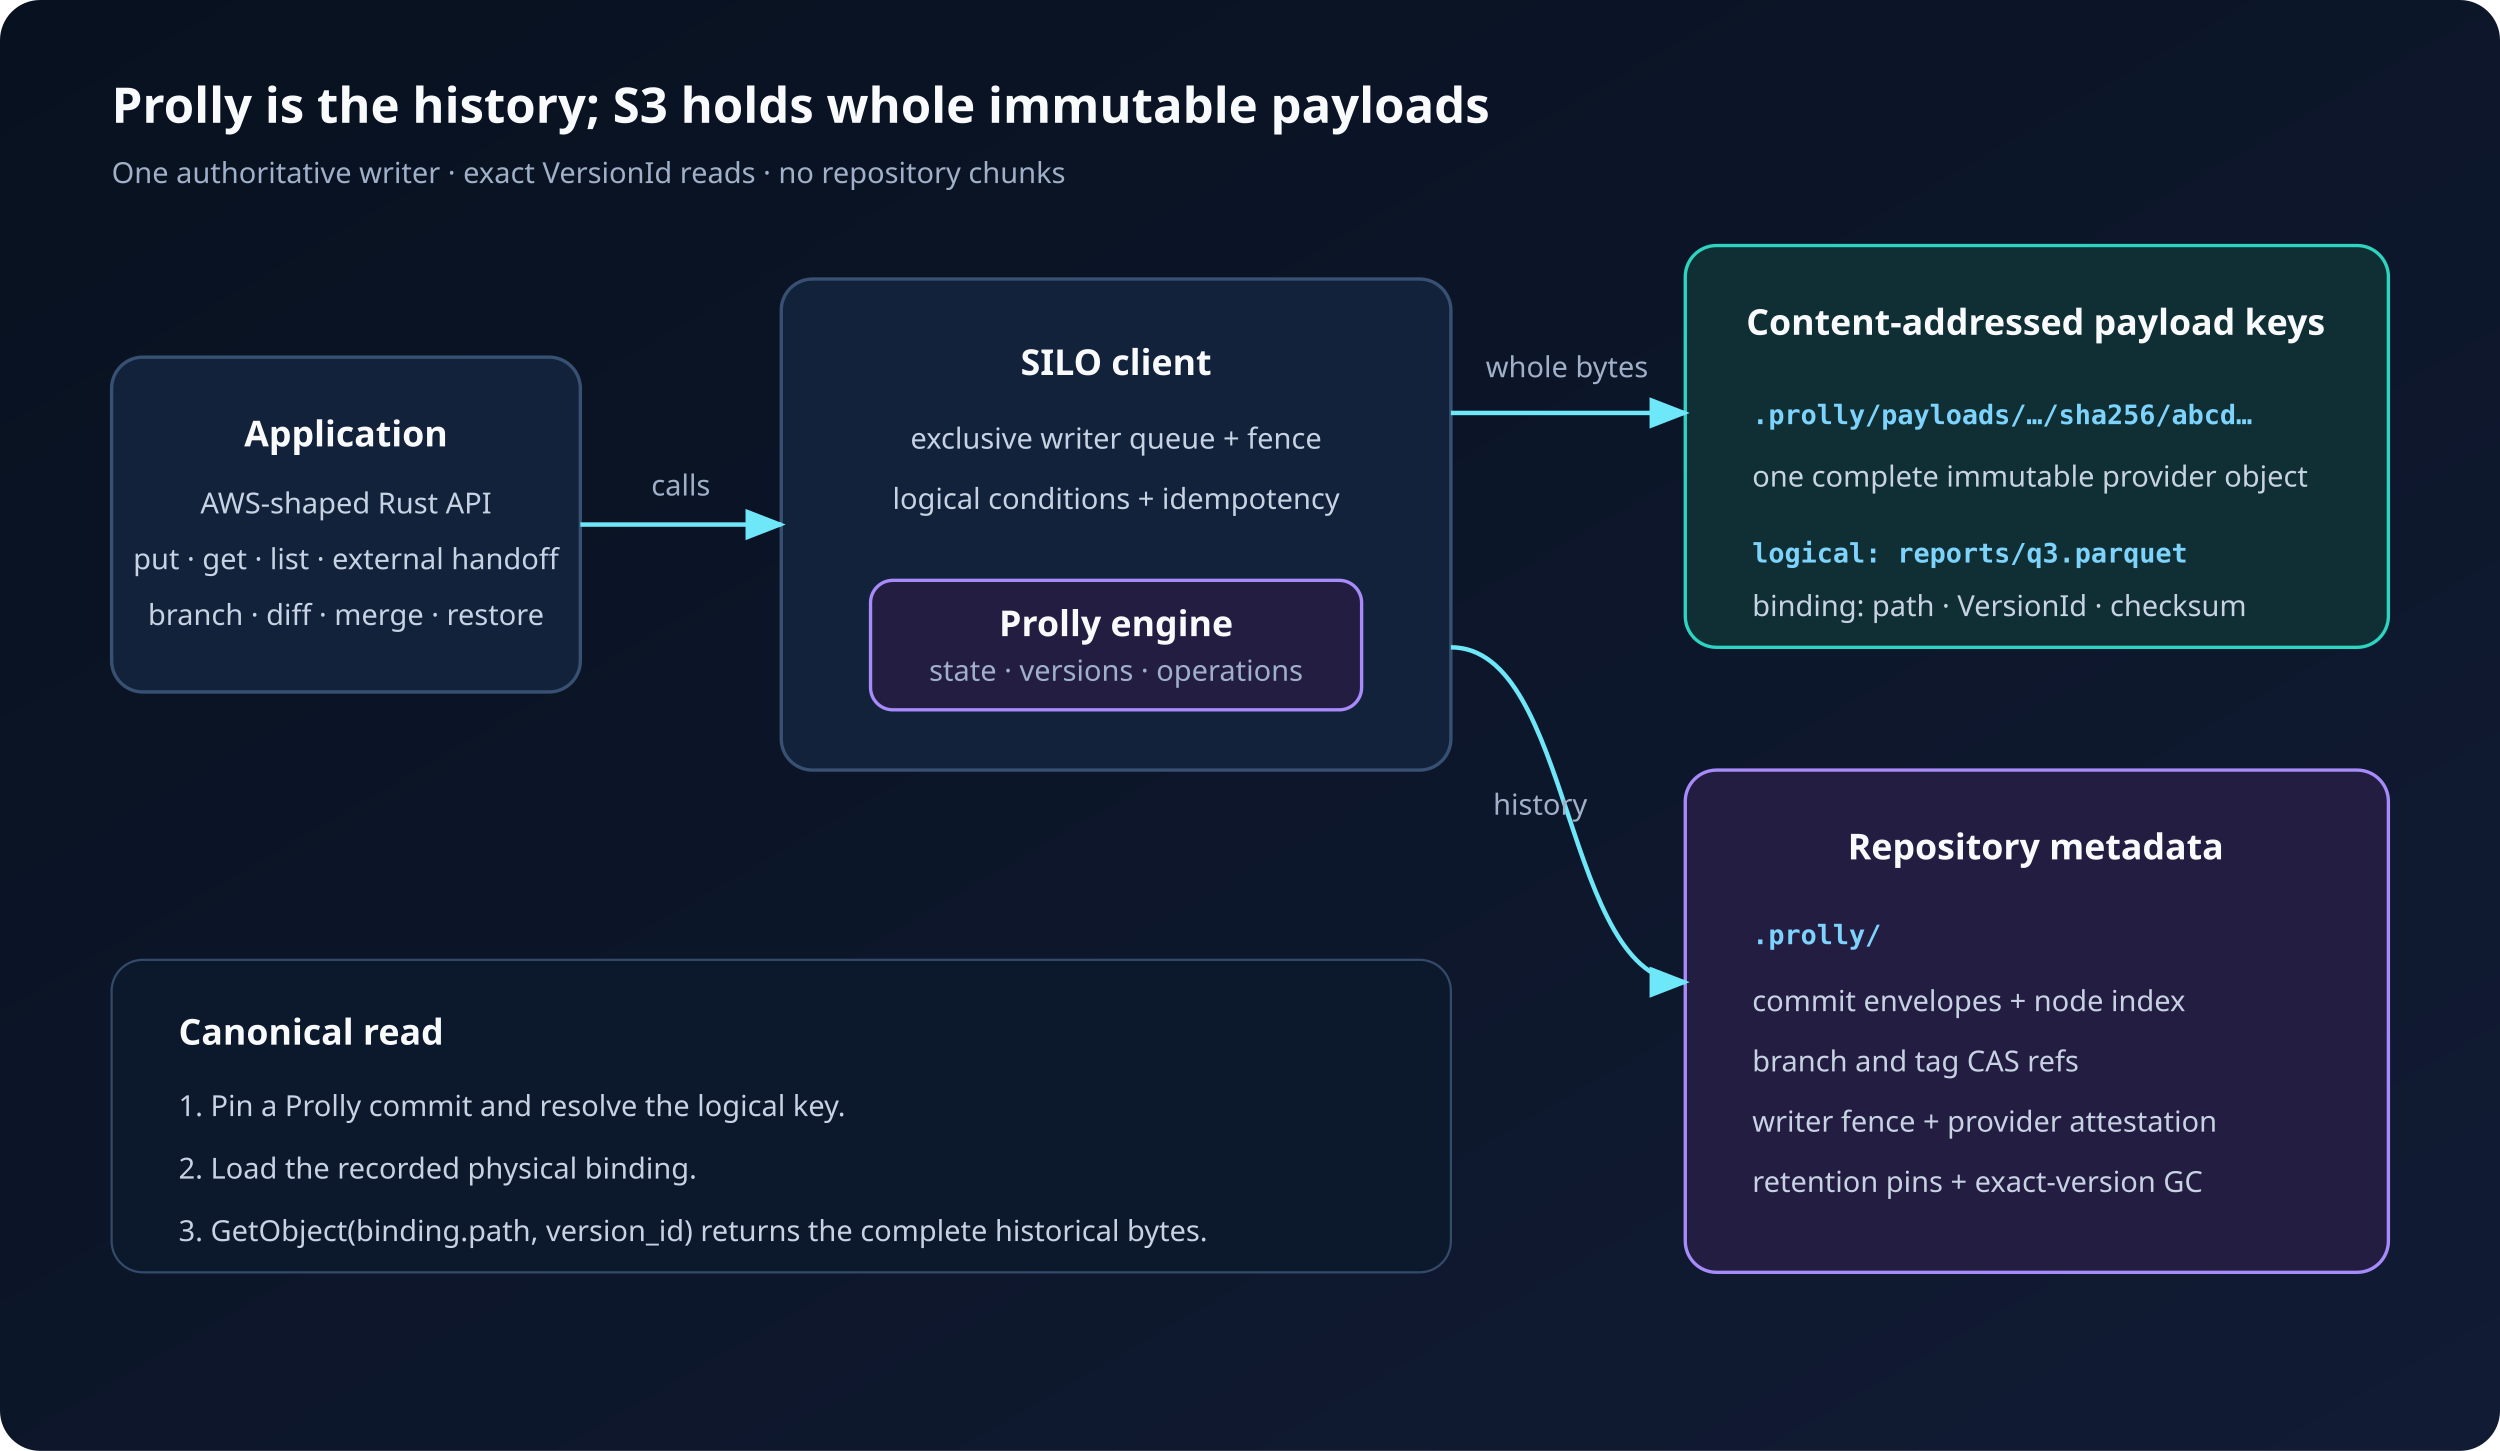
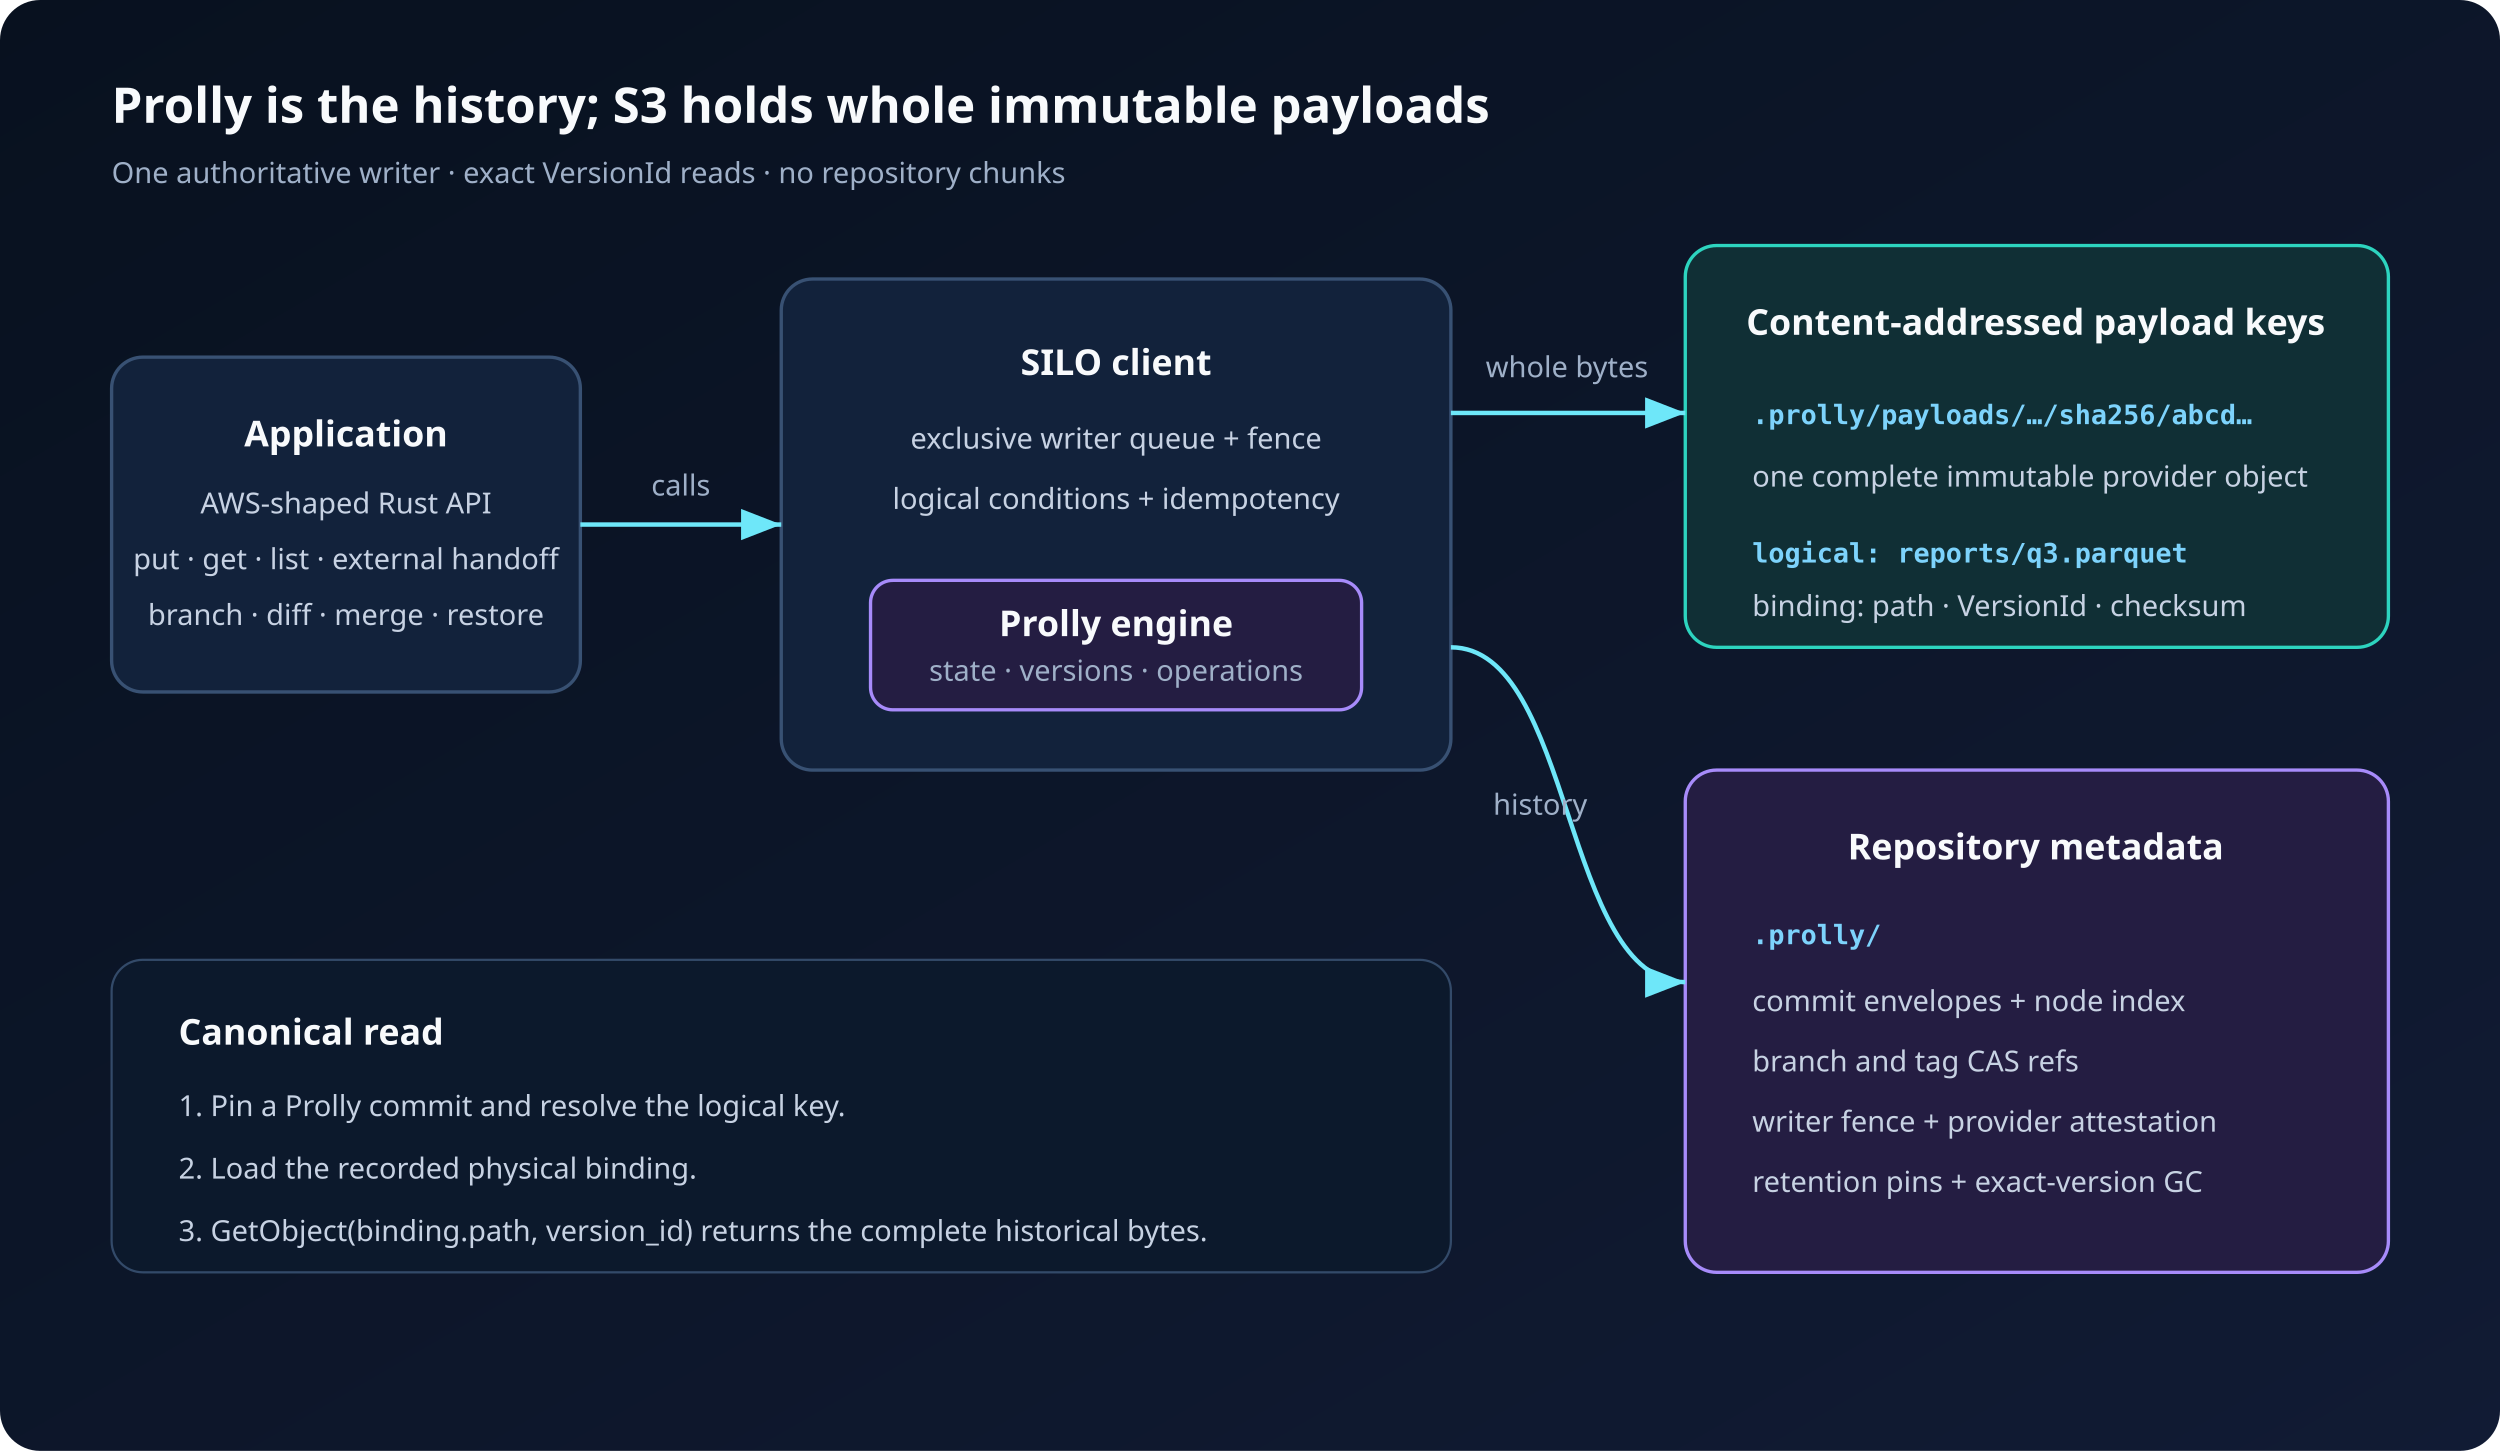
<svg xmlns="http://www.w3.org/2000/svg" viewBox="0 0 1120 650" role="img" aria-labelledby="title desc">
  <defs>
    <linearGradient id="bg" x1="0" y1="0" x2="1" y2="1">
      <stop stop-color="#08111f" />
      <stop offset="1" stop-color="#111b34" />
    </linearGradient>
-     <marker id="arrow" markerWidth="9" markerHeight="7" refX="8" refY="3.5" orient="auto">
+     <marker id="arrow" markerWidth="9" markerHeight="7" refX="9" refY="3.5" orient="auto">
      <path d="M0 0 9 3.5 0 7Z" fill="#6ee7f9" />
    </marker>
    <style>.h{font:700 22px ui-sans-serif,system-ui;fill:#f8fafc}.s{font:400 13px ui-sans-serif,system-ui;fill:#9fb0c8}.t{font:700 16px ui-sans-serif,system-ui;fill:#f8fafc}.b{font:400 13px ui-sans-serif,system-ui;fill:#c7d2e3}.k{font:600 12px ui-monospace,SFMono-Regular,monospace;fill:#7dd3fc}.box{fill:#12223b;stroke:#385173;stroke-width:1.5}.data{fill:#102f35;stroke:#2dd4bf;stroke-width:1.5}.meta{fill:#241d42;stroke:#a78bfa;stroke-width:1.5}.line{fill:none;stroke:#6ee7f9;stroke-width:2;marker-end:url(#arrow)}</style>
  </defs>
  <rect width="1120" height="650" rx="18" fill="url(#bg)" />
  <text x="50" y="55" class="h">Prolly is the history; S3 holds whole immutable payloads</text>
  <text x="50" y="82" class="s">One authoritative writer · exact VersionId reads · no repository chunks</text>
  <rect x="50" y="160" width="210" height="150" rx="14" class="box" />
  <text x="155" y="200" text-anchor="middle" class="t">Application</text>
  <text x="155" y="230" text-anchor="middle" class="b">AWS-shaped Rust API</text>
  <text x="155" y="255" text-anchor="middle" class="b">put · get · list · external handoff</text>
  <text x="155" y="280" text-anchor="middle" class="b">branch · diff · merge · restore</text>
  <rect x="350" y="125" width="300" height="220" rx="14" class="box" />
  <text x="500" y="168" text-anchor="middle" class="t">SILO client</text>
  <text x="500" y="201" text-anchor="middle" class="b">exclusive writer queue + fence</text>
  <text x="500" y="228" text-anchor="middle" class="b">logical conditions + idempotency</text>
  <rect x="390" y="260" width="220" height="58" rx="10" class="meta" />
  <text x="500" y="285" text-anchor="middle" class="t">Prolly engine</text>
  <text x="500" y="305" text-anchor="middle" class="s">state · versions · operations</text>
  <rect x="755" y="110" width="315" height="180" rx="14" class="data" />
  <text x="912" y="150" text-anchor="middle" class="t">Content-addressed payload keys</text>
  <text x="785" y="190" class="k">.prolly/payloads/…/sha256/abcd…</text>
  <text x="785" y="218" class="b">one complete immutable provider object</text>
  <text x="785" y="252" class="k">logical: reports/q3.parquet</text>
  <text x="785" y="276" class="b">binding: path · VersionId · checksum</text>
  <rect x="755" y="345" width="315" height="225" rx="14" class="meta" />
  <text x="912" y="385" text-anchor="middle" class="t">Repository metadata</text>
  <text x="785" y="423" class="k">.prolly/</text>
  <text x="785" y="453" class="b">commit envelopes + node index</text>
  <text x="785" y="480" class="b">branch and tag CAS refs</text>
  <text x="785" y="507" class="b">writer fence + provider attestation</text>
  <text x="785" y="534" class="b">retention pins + exact-version GC</text>
  <path d="M260 235H350" class="line" />
  <text x="305" y="222" text-anchor="middle" class="s">calls</text>
  <path d="M650 185H755" class="line" />
  <text x="702" y="169" text-anchor="middle" class="s">whole bytes</text>
  <path d="M650 290C705 290 700 440 755 440" class="line" />
  <text x="690" y="365" text-anchor="middle" class="s">history</text>
  <rect x="50" y="430" width="600" height="140" rx="14" fill="#0c192c" stroke="#334a69" />
  <text x="80" y="468" class="t">Canonical read</text>
  <text x="80" y="500" class="b">1. Pin a Prolly commit and resolve the logical key.</text>
  <text x="80" y="528" class="b">2. Load the recorded physical binding.</text>
  <text x="80" y="556" class="b">3. GetObject(binding.path, version_id) returns the complete historical bytes.</text>
</svg>
